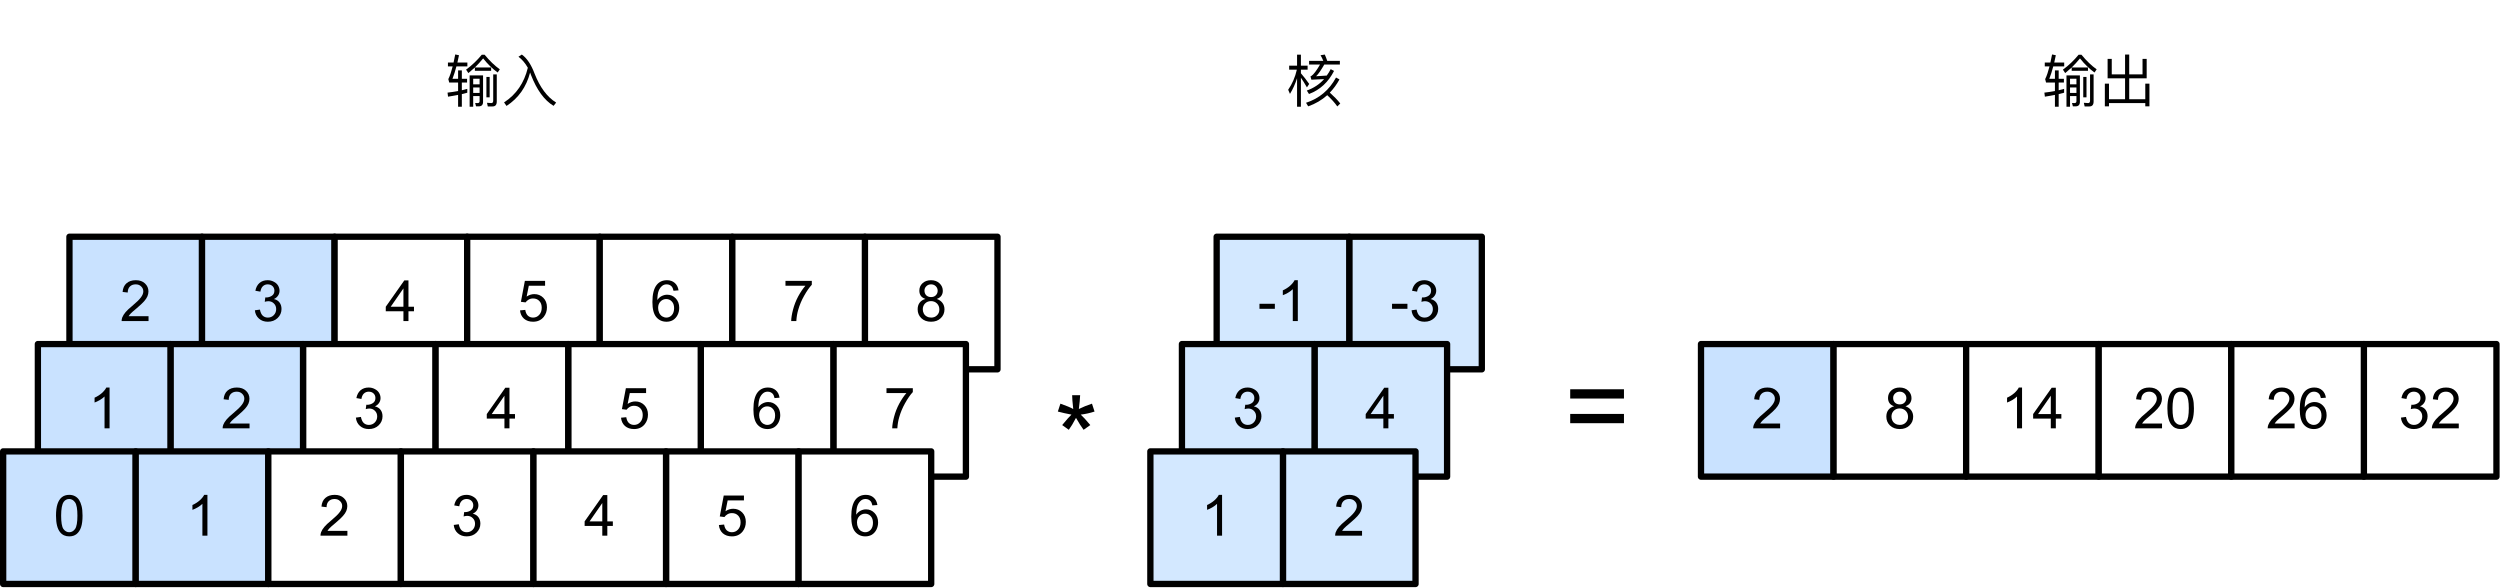
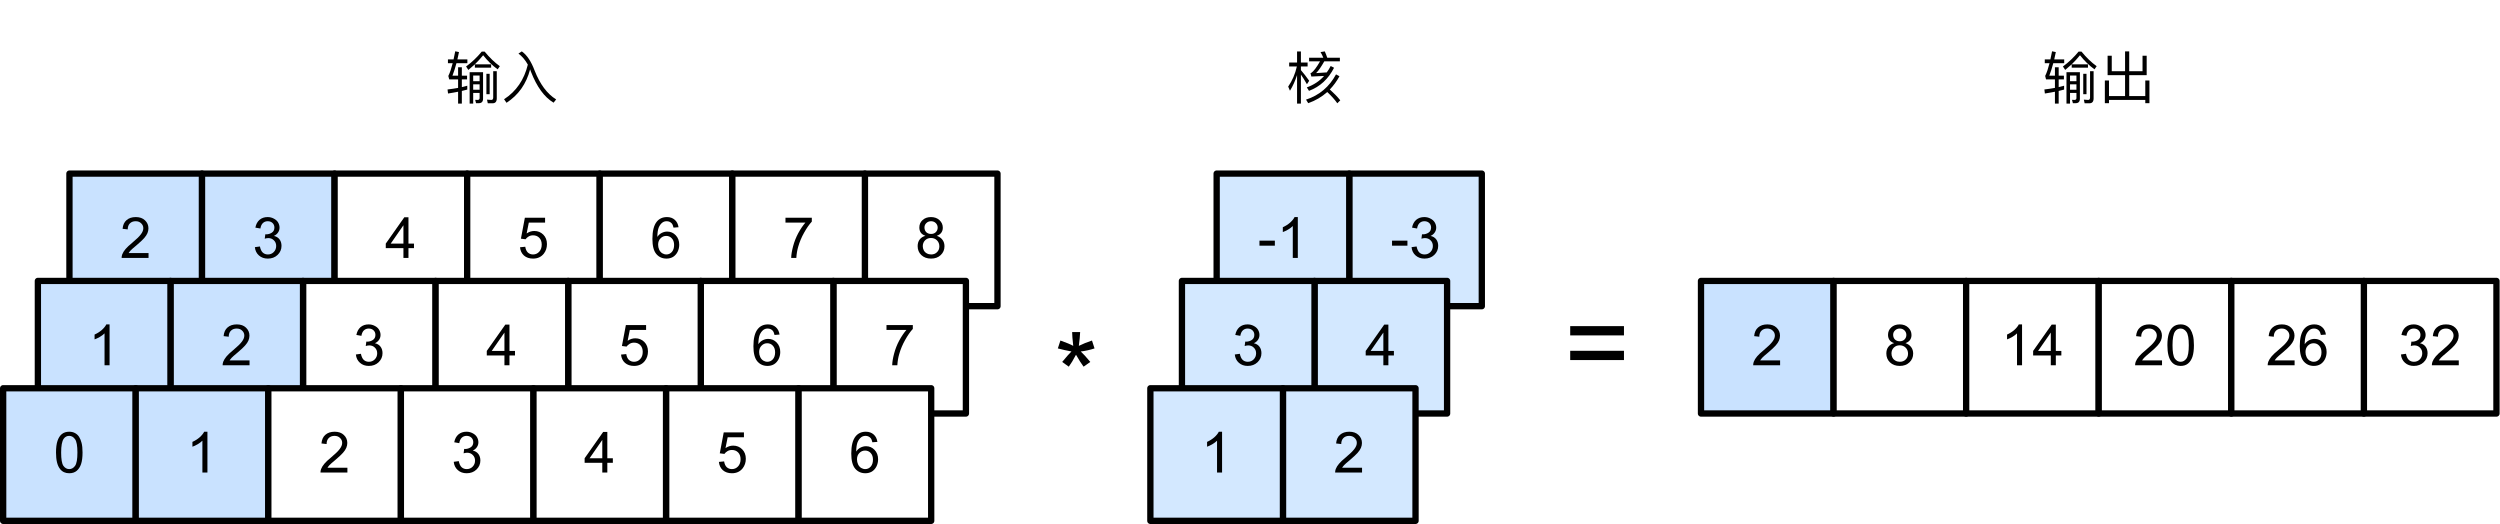
- <svg xmlns="http://www.w3.org/2000/svg" xmlns:xlink="http://www.w3.org/1999/xlink" width="396pt" height="93pt" viewBox="0 0 396 93" version="1.1">
+ <svg xmlns="http://www.w3.org/2000/svg" xmlns:xlink="http://www.w3.org/1999/xlink" width="396pt" height="83pt" viewBox="0 0 396 83" version="1.1">
  <defs>
    <g>
      <symbol overflow="visible" id="glyph0-0">
        <path style="stroke:none;" d="M 1.125 0 L 1.125 -5.625 L 5.625 -5.625 L 5.625 0 Z M 1.266 -0.141 L 5.484 -0.141 L 5.484 -5.484 L 1.266 -5.484 Z M 1.266 -0.141 " />
      </symbol>
      <symbol overflow="visible" id="glyph0-1">
        <path style="stroke:none;" d="M 0.281 -1.938 L 0.281 -2.734 L 2.719 -2.734 L 2.719 -1.938 Z M 0.281 -1.938 " />
      </symbol>
      <symbol overflow="visible" id="glyph0-2">
        <path style="stroke:none;" d="M 0.375 -1.703 L 1.172 -1.812 C 1.266 -1.363 1.414 -1.039 1.625 -0.844 C 1.844 -0.645 2.113 -0.547 2.438 -0.547 C 2.801 -0.547 3.109 -0.672 3.359 -0.922 C 3.617 -1.18 3.75 -1.504 3.75 -1.891 C 3.75 -2.254 3.629 -2.551 3.391 -2.781 C 3.16 -3.02 2.863 -3.141 2.5 -3.141 C 2.344 -3.141 2.156 -3.109 1.938 -3.047 L 2.031 -3.75 C 2.082 -3.738 2.125 -3.734 2.156 -3.734 C 2.488 -3.734 2.789 -3.82 3.062 -4 C 3.332 -4.176 3.469 -4.445 3.469 -4.812 C 3.469 -5.102 3.367 -5.344 3.172 -5.531 C 2.973 -5.719 2.719 -5.812 2.406 -5.812 C 2.102 -5.812 1.848 -5.711 1.641 -5.516 C 1.441 -5.328 1.312 -5.039 1.25 -4.656 L 0.453 -4.797 C 0.555 -5.328 0.773 -5.738 1.109 -6.031 C 1.453 -6.32 1.879 -6.469 2.391 -6.469 C 2.742 -6.469 3.066 -6.391 3.359 -6.234 C 3.66 -6.086 3.891 -5.883 4.047 -5.625 C 4.203 -5.363 4.281 -5.086 4.281 -4.797 C 4.281 -4.516 4.203 -4.258 4.047 -4.031 C 3.898 -3.801 3.68 -3.617 3.391 -3.484 C 3.773 -3.398 4.07 -3.219 4.281 -2.938 C 4.488 -2.664 4.594 -2.32 4.594 -1.906 C 4.594 -1.344 4.383 -0.863 3.969 -0.469 C 3.562 -0.082 3.047 0.109 2.422 0.109 C 1.859 0.109 1.391 -0.055 1.016 -0.391 C 0.641 -0.723 0.426 -1.16 0.375 -1.703 Z M 0.375 -1.703 " />
      </symbol>
      <symbol overflow="visible" id="glyph0-3">
        <path style="stroke:none;" d="M 3.359 0 L 2.562 0 L 2.562 -5.047 C 2.375 -4.859 2.125 -4.672 1.812 -4.484 C 1.5 -4.305 1.223 -4.176 0.984 -4.094 L 0.984 -4.859 C 1.422 -5.055 1.805 -5.301 2.141 -5.594 C 2.473 -5.895 2.707 -6.188 2.844 -6.469 L 3.359 -6.469 Z M 3.359 0 " />
      </symbol>
      <symbol overflow="visible" id="glyph0-4">
        <path style="stroke:none;" d="M 4.531 -0.766 L 4.531 0 L 0.266 0 C 0.266 -0.188 0.297 -0.367 0.359 -0.547 C 0.473 -0.836 0.648 -1.125 0.891 -1.406 C 1.129 -1.688 1.473 -2.008 1.922 -2.375 C 2.617 -2.957 3.086 -3.414 3.328 -3.75 C 3.578 -4.082 3.703 -4.398 3.703 -4.703 C 3.703 -5.016 3.586 -5.273 3.359 -5.484 C 3.141 -5.703 2.852 -5.812 2.5 -5.812 C 2.113 -5.812 1.805 -5.695 1.578 -5.469 C 1.348 -5.238 1.234 -4.922 1.234 -4.516 L 0.422 -4.609 C 0.473 -5.211 0.68 -5.672 1.047 -5.984 C 1.41 -6.305 1.898 -6.469 2.516 -6.469 C 3.129 -6.469 3.613 -6.297 3.969 -5.953 C 4.332 -5.609 4.516 -5.188 4.516 -4.688 C 4.516 -4.426 4.461 -4.172 4.359 -3.922 C 4.254 -3.672 4.078 -3.406 3.828 -3.125 C 3.586 -2.852 3.188 -2.477 2.625 -2 C 2.145 -1.602 1.836 -1.332 1.703 -1.188 C 1.566 -1.039 1.457 -0.898 1.375 -0.766 Z M 4.531 -0.766 " />
      </symbol>
      <symbol overflow="visible" id="glyph0-5">
        <path style="stroke:none;" d="M 2.906 0 L 2.906 -1.547 L 0.109 -1.547 L 0.109 -2.266 L 3.047 -6.438 L 3.703 -6.438 L 3.703 -2.266 L 4.578 -2.266 L 4.578 -1.547 L 3.703 -1.547 L 3.703 0 Z M 2.906 -2.266 L 2.906 -5.172 L 0.891 -2.266 Z M 2.906 -2.266 " />
      </symbol>
      <symbol overflow="visible" id="glyph0-6">
        <path style="stroke:none;" d="M 0.375 -1.688 L 1.203 -1.766 C 1.266 -1.359 1.406 -1.051 1.625 -0.844 C 1.852 -0.645 2.125 -0.547 2.438 -0.547 C 2.82 -0.547 3.145 -0.688 3.406 -0.969 C 3.676 -1.258 3.812 -1.641 3.812 -2.109 C 3.812 -2.566 3.68 -2.926 3.422 -3.188 C 3.172 -3.445 2.844 -3.578 2.438 -3.578 C 2.176 -3.578 1.941 -3.516 1.734 -3.391 C 1.535 -3.273 1.375 -3.129 1.25 -2.953 L 0.516 -3.047 L 1.141 -6.359 L 4.344 -6.359 L 4.344 -5.594 L 1.766 -5.594 L 1.422 -3.875 C 1.805 -4.133 2.211 -4.266 2.641 -4.266 C 3.203 -4.266 3.676 -4.07 4.062 -3.688 C 4.445 -3.301 4.641 -2.801 4.641 -2.188 C 4.641 -1.602 4.473 -1.098 4.141 -0.672 C 3.723 -0.148 3.156 0.109 2.438 0.109 C 1.852 0.109 1.375 -0.051 1 -0.375 C 0.633 -0.707 0.426 -1.145 0.375 -1.688 Z M 0.375 -1.688 " />
      </symbol>
      <symbol overflow="visible" id="glyph0-7">
        <path style="stroke:none;" d="M 1.594 -3.5 C 1.258 -3.613 1.016 -3.781 0.859 -4 C 0.703 -4.227 0.625 -4.5 0.625 -4.812 C 0.625 -5.281 0.789 -5.672 1.125 -5.984 C 1.469 -6.305 1.914 -6.469 2.469 -6.469 C 3.031 -6.469 3.484 -6.301 3.828 -5.969 C 4.172 -5.645 4.344 -5.25 4.344 -4.781 C 4.344 -4.488 4.266 -4.227 4.109 -4 C 3.953 -3.781 3.711 -3.613 3.391 -3.5 C 3.785 -3.363 4.086 -3.148 4.297 -2.859 C 4.504 -2.578 4.609 -2.238 4.609 -1.844 C 4.609 -1.289 4.41 -0.828 4.016 -0.453 C 3.629 -0.078 3.117 0.109 2.484 0.109 C 1.848 0.109 1.332 -0.078 0.938 -0.453 C 0.551 -0.828 0.359 -1.297 0.359 -1.859 C 0.359 -2.273 0.461 -2.625 0.672 -2.906 C 0.891 -3.195 1.195 -3.395 1.594 -3.5 Z M 1.438 -4.828 C 1.438 -4.523 1.531 -4.273 1.719 -4.078 C 1.914 -3.891 2.172 -3.797 2.484 -3.797 C 2.797 -3.797 3.047 -3.891 3.234 -4.078 C 3.43 -4.273 3.531 -4.516 3.531 -4.797 C 3.531 -5.078 3.43 -5.316 3.234 -5.516 C 3.035 -5.711 2.785 -5.812 2.484 -5.812 C 2.18 -5.812 1.93 -5.711 1.734 -5.516 C 1.535 -5.328 1.438 -5.098 1.438 -4.828 Z M 1.172 -1.859 C 1.172 -1.629 1.223 -1.41 1.328 -1.203 C 1.441 -0.992 1.602 -0.832 1.812 -0.719 C 2.02 -0.602 2.25 -0.547 2.5 -0.547 C 2.875 -0.547 3.18 -0.664 3.422 -0.906 C 3.672 -1.145 3.797 -1.453 3.797 -1.828 C 3.797 -2.211 3.672 -2.531 3.422 -2.781 C 3.172 -3.031 2.852 -3.156 2.469 -3.156 C 2.094 -3.156 1.781 -3.031 1.531 -2.781 C 1.289 -2.531 1.172 -2.223 1.172 -1.859 Z M 1.172 -1.859 " />
      </symbol>
      <symbol overflow="visible" id="glyph0-8">
        <path style="stroke:none;" d="M 4.484 -4.859 L 3.688 -4.797 C 3.625 -5.109 3.523 -5.336 3.391 -5.484 C 3.18 -5.703 2.922 -5.812 2.609 -5.812 C 2.348 -5.812 2.125 -5.742 1.938 -5.609 C 1.688 -5.422 1.488 -5.156 1.344 -4.812 C 1.207 -4.469 1.133 -3.973 1.125 -3.328 C 1.312 -3.609 1.539 -3.816 1.812 -3.953 C 2.094 -4.098 2.383 -4.172 2.688 -4.172 C 3.219 -4.172 3.664 -3.977 4.031 -3.594 C 4.406 -3.207 4.594 -2.707 4.594 -2.094 C 4.594 -1.688 4.504 -1.305 4.328 -0.953 C 4.148 -0.609 3.91 -0.344 3.609 -0.156 C 3.305 0.02 2.961 0.109 2.578 0.109 C 1.922 0.109 1.383 -0.129 0.969 -0.609 C 0.551 -1.098 0.344 -1.898 0.344 -3.016 C 0.344 -4.254 0.57 -5.16 1.031 -5.734 C 1.426 -6.223 1.969 -6.469 2.656 -6.469 C 3.156 -6.469 3.566 -6.32 3.891 -6.031 C 4.211 -5.75 4.41 -5.359 4.484 -4.859 Z M 1.25 -2.094 C 1.25 -1.812 1.305 -1.547 1.422 -1.297 C 1.535 -1.055 1.695 -0.867 1.906 -0.734 C 2.113 -0.609 2.332 -0.547 2.562 -0.547 C 2.895 -0.547 3.18 -0.676 3.422 -0.938 C 3.66 -1.207 3.781 -1.578 3.781 -2.047 C 3.781 -2.492 3.66 -2.844 3.422 -3.094 C 3.191 -3.352 2.895 -3.484 2.531 -3.484 C 2.176 -3.484 1.875 -3.352 1.625 -3.094 C 1.375 -2.844 1.25 -2.508 1.25 -2.094 Z M 1.25 -2.094 " />
      </symbol>
      <symbol overflow="visible" id="glyph0-9">
        <path style="stroke:none;" d="M 0.422 -5.594 L 0.422 -6.359 L 4.594 -6.359 L 4.594 -5.75 C 4.188 -5.312 3.781 -4.727 3.375 -4 C 2.969 -3.281 2.656 -2.535 2.438 -1.766 C 2.281 -1.234 2.18 -0.645 2.141 0 L 1.328 0 C 1.336 -0.508 1.438 -1.117 1.625 -1.828 C 1.812 -2.547 2.082 -3.238 2.438 -3.906 C 2.801 -4.57 3.18 -5.133 3.578 -5.594 Z M 0.422 -5.594 " />
      </symbol>
      <symbol overflow="visible" id="glyph0-10">
        <path style="stroke:none;" d="M 0.375 -3.172 C 0.375 -3.93 0.453 -4.547 0.609 -5.016 C 0.766 -5.484 0.992 -5.844 1.297 -6.094 C 1.609 -6.344 2 -6.469 2.469 -6.469 C 2.82 -6.469 3.129 -6.395 3.391 -6.25 C 3.648 -6.113 3.863 -5.914 4.031 -5.656 C 4.195 -5.395 4.328 -5.078 4.422 -4.703 C 4.523 -4.328 4.578 -3.816 4.578 -3.172 C 4.578 -2.422 4.5 -1.812 4.344 -1.344 C 4.188 -0.883 3.953 -0.523 3.641 -0.266 C 3.336 -0.016 2.945 0.109 2.469 0.109 C 1.852 0.109 1.367 -0.113 1.016 -0.562 C 0.586 -1.094 0.375 -1.961 0.375 -3.172 Z M 1.188 -3.172 C 1.188 -2.117 1.305 -1.414 1.547 -1.062 C 1.797 -0.719 2.102 -0.547 2.469 -0.547 C 2.832 -0.547 3.141 -0.719 3.391 -1.062 C 3.641 -1.414 3.766 -2.117 3.766 -3.172 C 3.766 -4.234 3.641 -4.938 3.391 -5.281 C 3.141 -5.633 2.832 -5.812 2.469 -5.812 C 2.102 -5.812 1.812 -5.66 1.594 -5.359 C 1.32 -4.961 1.188 -4.234 1.188 -3.172 Z M 1.188 -3.172 " />
      </symbol>
      <symbol overflow="visible" id="glyph1-0">
        <path style="stroke:none;" d="M 2.25 0 L 2.25 -11.25 L 11.25 -11.25 L 11.25 0 Z M 2.531 -0.281 L 10.969 -0.281 L 10.969 -10.969 L 2.531 -10.969 Z M 2.531 -0.281 " />
      </symbol>
      <symbol overflow="visible" id="glyph1-1">
        <path style="stroke:none;" d="M 0.562 -10.516 L 0.969 -11.766 C 1.895 -11.441 2.57 -11.16 3 -10.922 C 2.883 -11.973 2.828 -12.703 2.828 -13.109 L 4.094 -13.109 C 4.07 -12.523 4.004 -11.797 3.891 -10.922 C 4.492 -11.223 5.188 -11.504 5.969 -11.766 L 6.375 -10.516 C 5.625 -10.273 4.895 -10.113 4.188 -10.031 C 4.539 -9.719 5.047 -9.164 5.703 -8.375 L 4.641 -7.625 C 4.297 -8.082 3.895 -8.711 3.438 -9.516 C 3 -8.68 2.617 -8.051 2.297 -7.625 L 1.25 -8.375 C 1.938 -9.207 2.426 -9.758 2.719 -10.031 C 1.957 -10.176 1.238 -10.336 0.562 -10.516 Z M 0.562 -10.516 " />
      </symbol>
      <symbol overflow="visible" id="glyph1-2">
        <path style="stroke:none;" d="M 9.516 -7.578 L 1 -7.578 L 1 -9.047 L 9.516 -9.047 Z M 9.516 -3.672 L 1 -3.672 L 1 -5.141 L 9.516 -5.141 Z M 9.516 -3.672 " />
      </symbol>
      <symbol overflow="visible" id="glyph2-0">
        <path style="stroke:none;" d="" />
      </symbol>
      <symbol overflow="visible" id="glyph2-1">
        <path style="stroke:none;" d="M 2.062 -4.844 L 2.062 -3.516 L 1.172 -3.516 C 1.391 -4.094 1.609 -4.75 1.797 -5.484 L 3.531 -5.484 L 3.531 -6.094 L 1.953 -6.094 C 2.031 -6.453 2.109 -6.844 2.203 -7.25 L 1.609 -7.375 C 1.516 -6.938 1.438 -6.5 1.344 -6.094 L 0.453 -6.094 L 0.453 -5.484 L 1.203 -5.484 C 1 -4.688 0.781 -4 0.516 -3.469 L 0.656 -2.922 L 2.062 -2.922 L 2.062 -1.578 C 1.531 -1.484 0.984 -1.391 0.391 -1.328 L 0.469 -0.688 C 1.016 -0.781 1.547 -0.859 2.062 -0.969 L 2.062 0.906 L 2.656 0.906 L 2.656 -1.094 L 3.516 -1.312 L 3.516 -1.922 C 3.25 -1.859 2.969 -1.781 2.656 -1.703 L 2.656 -2.922 L 3.484 -2.922 L 3.484 -3.516 L 2.656 -3.516 L 2.656 -4.844 Z M 4.719 -5.312 L 4.719 -4.781 L 7.297 -4.781 L 7.297 -5.312 L 4.719 -5.312 C 5.172 -5.75 5.609 -6.234 6.031 -6.75 C 6.719 -5.875 7.484 -5.125 8.328 -4.516 L 8.672 -5.016 C 7.859 -5.594 7.062 -6.359 6.266 -7.328 L 5.812 -7.328 C 5.078 -6.438 4.25 -5.641 3.328 -4.969 L 3.688 -4.422 C 4.031 -4.703 4.375 -5 4.719 -5.312 Z M 5.344 0.844 C 5.781 0.844 6.016 0.609 6.016 0.141 L 6.016 -4.062 L 3.891 -4.062 L 3.891 0.906 L 4.453 0.906 L 4.453 -0.781 L 5.469 -0.781 L 5.469 0.031 C 5.469 0.219 5.359 0.328 5.172 0.328 L 4.766 0.312 L 4.906 0.844 Z M 4.453 -1.281 L 4.453 -2.141 L 5.469 -2.141 L 5.469 -1.281 Z M 4.453 -2.641 L 4.453 -3.531 L 5.469 -3.531 L 5.469 -2.641 Z M 6.547 -3.812 L 6.547 -0.578 L 7.062 -0.578 L 7.062 -3.812 Z M 7.531 0.859 C 7.969 0.859 8.188 0.594 8.188 0.078 L 8.188 -4.219 L 7.625 -4.219 L 7.625 -0.062 C 7.625 0.188 7.531 0.328 7.328 0.328 C 7.109 0.328 6.875 0.312 6.641 0.281 L 6.766 0.859 Z M 7.531 0.859 " />
      </symbol>
      <symbol overflow="visible" id="glyph2-2">
        <path style="stroke:none;" d="M 4.109 -5.266 C 3.531 -2.875 2.281 -1.031 0.344 0.219 L 0.734 0.781 C 2.625 -0.453 3.875 -2.219 4.469 -4.516 C 4.516 -4.406 4.547 -4.281 4.609 -4.125 C 5.531 -1.75 6.719 -0.109 8.188 0.766 L 8.594 0.25 C 7.156 -0.641 6.031 -2.172 5.188 -4.312 C 4.641 -5.781 3.953 -6.797 3.156 -7.359 L 2.625 -7.016 C 3.188 -6.594 3.688 -6.016 4.109 -5.266 Z M 4.109 -5.266 " />
      </symbol>
      <symbol overflow="visible" id="glyph2-3">
        <path style="stroke:none;" d="M 6.938 -4.219 L 4.828 -4.219 L 4.828 -7.359 L 4.172 -7.359 L 4.172 -4.219 L 2.062 -4.219 L 2.062 -6.672 L 1.406 -6.672 L 1.406 -3.594 L 4.172 -3.594 L 4.172 -0.281 L 1.625 -0.281 L 1.625 -2.75 L 0.969 -2.75 L 0.969 0.844 L 1.625 0.844 L 1.625 0.328 L 7.375 0.328 L 7.375 0.844 L 8.031 0.844 L 8.031 -2.75 L 7.375 -2.75 L 7.375 -0.281 L 4.828 -0.281 L 4.828 -3.594 L 7.594 -3.594 L 7.594 -6.672 L 6.938 -6.672 Z M 6.938 -4.219 " />
      </symbol>
      <symbol overflow="visible" id="glyph2-4">
        <path style="stroke:none;" d="M 2.344 -3.688 C 2.625 -3.297 2.938 -2.781 3.297 -2.156 L 3.656 -2.703 C 3.219 -3.328 2.781 -3.891 2.344 -4.391 L 2.344 -4.969 L 3.406 -4.969 L 3.406 -5.594 L 2.344 -5.594 L 2.344 -7.344 L 1.734 -7.344 L 1.734 -5.594 L 0.484 -5.594 L 0.484 -4.969 L 1.703 -4.969 C 1.438 -3.781 0.969 -2.719 0.328 -1.781 L 0.609 -1.125 C 1.062 -1.859 1.438 -2.688 1.734 -3.609 L 1.734 0.906 L 2.344 0.906 Z M 3.641 -6.359 L 3.641 -5.781 L 5.375 -5.781 C 4.812 -4.797 4.344 -4.188 3.984 -3.953 C 3.953 -3.938 3.922 -3.922 3.859 -3.906 L 4 -3.375 C 4.703 -3.406 5.375 -3.438 6.016 -3.469 C 5.281 -2.641 4.359 -2.047 3.281 -1.656 L 3.625 -1.109 C 5.375 -1.766 6.688 -2.984 7.594 -4.766 L 7.062 -5.047 C 6.891 -4.688 6.672 -4.359 6.438 -4.031 C 5.891 -3.984 5.312 -3.953 4.75 -3.922 C 5.125 -4.281 5.547 -4.906 6.047 -5.781 L 8.516 -5.781 L 8.516 -6.359 L 6.516 -6.359 C 6.391 -6.734 6.25 -7.078 6.125 -7.359 L 5.453 -7.25 C 5.609 -6.984 5.766 -6.688 5.891 -6.359 Z M 6.516 -0.922 C 7.188 -0.297 7.719 0.297 8.109 0.859 L 8.578 0.391 C 8.125 -0.188 7.562 -0.75 6.922 -1.328 C 7.5 -1.922 8.016 -2.625 8.453 -3.422 L 7.906 -3.719 C 6.844 -1.75 5.266 -0.406 3.156 0.281 L 3.5 0.844 C 4.656 0.438 5.656 -0.156 6.516 -0.922 Z M 6.516 -0.922 " />
      </symbol>
    </g>
  </defs>
  <g id="surface1">
-     <rect x="0" y="0" width="396" height="93" style="fill:rgb(100%,100%,100%);fill-opacity:1;stroke:none;" />
-     <rect x="0" y="0" width="396" height="93" style="fill:rgb(100%,100%,100%);fill-opacity:1;stroke:none;" />
-     <path style="fill-rule:nonzero;fill:rgb(82.55%,91.037%,100%);fill-opacity:1;stroke-width:1;stroke-linecap:round;stroke-linejoin:round;stroke:rgb(0%,0%,0%);stroke-opacity:1;stroke-miterlimit:10;" d="M 216.719 -24.5 L 237.719 -24.5 L 237.719 -3.5 L 216.719 -3.5 Z M 216.719 -24.5 " transform="matrix(1,0,0,1,-3,62)" />
-     <g style="fill:rgb(0%,0%,0%);fill-opacity:1;">
-       <use xlink:href="#glyph0-1" x="220.218" y="50.853" />
-       <use xlink:href="#glyph0-2" x="223.215" y="50.853" />
-     </g>
-     <path style="fill-rule:nonzero;fill:rgb(82.55%,91.037%,100%);fill-opacity:1;stroke-width:1;stroke-linecap:round;stroke-linejoin:round;stroke:rgb(0%,0%,0%);stroke-opacity:1;stroke-miterlimit:10;" d="M 195.719 -24.5 L 216.719 -24.5 L 216.719 -3.5 L 195.719 -3.5 Z M 195.719 -24.5 " transform="matrix(1,0,0,1,-3,62)" />
-     <g style="fill:rgb(0%,0%,0%);fill-opacity:1;">
-       <use xlink:href="#glyph0-1" x="199.218" y="50.853" />
-       <use xlink:href="#glyph0-3" x="202.215" y="50.853" />
-     </g>
-     <path style="fill-rule:nonzero;fill:rgb(78.822%,88.626%,100%);fill-opacity:1;stroke-width:1;stroke-linecap:round;stroke-linejoin:round;stroke:rgb(0%,0%,0%);stroke-opacity:1;stroke-miterlimit:10;" d="M 14 -24.5 L 35 -24.5 L 35 -3.5 L 14 -3.5 Z M 14 -24.5 " transform="matrix(1,0,0,1,-3,62)" />
-     <g style="fill:rgb(0%,0%,0%);fill-opacity:1;">
-       <use xlink:href="#glyph0-4" x="18.997" y="50.853" />
-     </g>
-     <path style="fill-rule:nonzero;fill:rgb(78.822%,88.626%,100%);fill-opacity:1;stroke-width:1;stroke-linecap:round;stroke-linejoin:round;stroke:rgb(0%,0%,0%);stroke-opacity:1;stroke-miterlimit:10;" d="M 35 -24.5 L 56 -24.5 L 56 -3.5 L 35 -3.5 Z M 35 -24.5 " transform="matrix(1,0,0,1,-3,62)" />
-     <g style="fill:rgb(0%,0%,0%);fill-opacity:1;">
-       <use xlink:href="#glyph0-2" x="39.997" y="50.853" />
-     </g>
-     <path style="fill-rule:nonzero;fill:rgb(100%,100%,100%);fill-opacity:1;stroke-width:1;stroke-linecap:round;stroke-linejoin:round;stroke:rgb(0%,0%,0%);stroke-opacity:1;stroke-miterlimit:10;" d="M 56 -24.5 L 77 -24.5 L 77 -3.5 L 56 -3.5 Z M 56 -24.5 " transform="matrix(1,0,0,1,-3,62)" />
-     <g style="fill:rgb(0%,0%,0%);fill-opacity:1;">
-       <use xlink:href="#glyph0-5" x="60.997" y="50.853" />
-     </g>
-     <path style="fill-rule:nonzero;fill:rgb(100%,100%,100%);fill-opacity:1;stroke-width:1;stroke-linecap:round;stroke-linejoin:round;stroke:rgb(0%,0%,0%);stroke-opacity:1;stroke-miterlimit:10;" d="M 77 -24.5 L 98 -24.5 L 98 -3.5 L 77 -3.5 Z M 77 -24.5 " transform="matrix(1,0,0,1,-3,62)" />
-     <g style="fill:rgb(0%,0%,0%);fill-opacity:1;">
-       <use xlink:href="#glyph0-6" x="81.997" y="50.853" />
-     </g>
-     <path style="fill-rule:nonzero;fill:rgb(100%,100%,100%);fill-opacity:1;stroke-width:1;stroke-linecap:round;stroke-linejoin:round;stroke:rgb(0%,0%,0%);stroke-opacity:1;stroke-miterlimit:10;" d="M 140 -24.5 L 161 -24.5 L 161 -3.5 L 140 -3.5 Z M 140 -24.5 " transform="matrix(1,0,0,1,-3,62)" />
-     <g style="fill:rgb(0%,0%,0%);fill-opacity:1;">
-       <use xlink:href="#glyph0-7" x="144.997" y="50.853" />
-     </g>
-     <path style="fill-rule:nonzero;fill:rgb(100%,100%,100%);fill-opacity:1;stroke-width:1;stroke-linecap:round;stroke-linejoin:round;stroke:rgb(0%,0%,0%);stroke-opacity:1;stroke-miterlimit:10;" d="M 98 -24.5 L 119 -24.5 L 119 -3.5 L 98 -3.5 Z M 98 -24.5 " transform="matrix(1,0,0,1,-3,62)" />
-     <g style="fill:rgb(0%,0%,0%);fill-opacity:1;">
-       <use xlink:href="#glyph0-8" x="102.997" y="50.853" />
-     </g>
-     <path style="fill-rule:nonzero;fill:rgb(100%,100%,100%);fill-opacity:1;stroke-width:1;stroke-linecap:round;stroke-linejoin:round;stroke:rgb(0%,0%,0%);stroke-opacity:1;stroke-miterlimit:10;" d="M 119 -24.5 L 140 -24.5 L 140 -3.5 L 119 -3.5 Z M 119 -24.5 " transform="matrix(1,0,0,1,-3,62)" />
-     <g style="fill:rgb(0%,0%,0%);fill-opacity:1;">
-       <use xlink:href="#glyph0-9" x="123.997" y="50.853" />
-     </g>
-     <g style="fill:rgb(0%,0%,0%);fill-opacity:1;">
-       <use xlink:href="#glyph1-1" x="167" y="75.706" />
-     </g>
-     <g style="fill:rgb(0%,0%,0%);fill-opacity:1;">
-       <use xlink:href="#glyph1-2" x="247.72" y="70.706" />
-     </g>
-     <path style="fill-rule:nonzero;fill:rgb(100%,100%,100%);fill-opacity:1;stroke-width:1;stroke-linecap:round;stroke-linejoin:round;stroke:rgb(0%,0%,0%);stroke-opacity:1;stroke-miterlimit:10;" d="M 135 -7.5 L 156 -7.5 L 156 13.5 L 135 13.5 Z M 135 -7.5 " transform="matrix(1,0,0,1,-3,62)" />
-     <g style="fill:rgb(0%,0%,0%);fill-opacity:1;">
-       <use xlink:href="#glyph0-9" x="139.997" y="67.853" />
-     </g>
-     <path style="fill-rule:nonzero;fill:rgb(100%,100%,100%);fill-opacity:1;stroke-width:1;stroke-linecap:round;stroke-linejoin:round;stroke:rgb(0%,0%,0%);stroke-opacity:1;stroke-miterlimit:10;" d="M 51 -7.5 L 72 -7.5 L 72 13.5 L 51 13.5 Z M 51 -7.5 " transform="matrix(1,0,0,1,-3,62)" />
-     <g style="fill:rgb(0%,0%,0%);fill-opacity:1;">
-       <use xlink:href="#glyph0-2" x="55.997" y="67.853" />
-     </g>
-     <path style="fill-rule:nonzero;fill:rgb(100%,100%,100%);fill-opacity:1;stroke-width:1;stroke-linecap:round;stroke-linejoin:round;stroke:rgb(0%,0%,0%);stroke-opacity:1;stroke-miterlimit:10;" d="M 114 -7.5 L 135 -7.5 L 135 13.5 L 114 13.5 Z M 114 -7.5 " transform="matrix(1,0,0,1,-3,62)" />
-     <g style="fill:rgb(0%,0%,0%);fill-opacity:1;">
-       <use xlink:href="#glyph0-8" x="118.997" y="67.853" />
-     </g>
-     <path style="fill-rule:nonzero;fill:rgb(78.822%,88.626%,100%);fill-opacity:1;stroke-width:1;stroke-linecap:round;stroke-linejoin:round;stroke:rgb(0%,0%,0%);stroke-opacity:1;stroke-miterlimit:10;" d="M 30 -7.5 L 51 -7.5 L 51 13.5 L 30 13.5 Z M 30 -7.5 " transform="matrix(1,0,0,1,-3,62)" />
-     <g style="fill:rgb(0%,0%,0%);fill-opacity:1;">
-       <use xlink:href="#glyph0-4" x="34.997" y="67.853" />
-     </g>
-     <path style="fill-rule:nonzero;fill:rgb(100%,100%,100%);fill-opacity:1;stroke-width:1;stroke-linecap:round;stroke-linejoin:round;stroke:rgb(0%,0%,0%);stroke-opacity:1;stroke-miterlimit:10;" d="M 93 -7.5 L 114 -7.5 L 114 13.5 L 93 13.5 Z M 93 -7.5 " transform="matrix(1,0,0,1,-3,62)" />
-     <g style="fill:rgb(0%,0%,0%);fill-opacity:1;">
-       <use xlink:href="#glyph0-6" x="97.997" y="67.853" />
-     </g>
-     <path style="fill-rule:nonzero;fill:rgb(78.822%,88.626%,100%);fill-opacity:1;stroke-width:1;stroke-linecap:round;stroke-linejoin:round;stroke:rgb(0%,0%,0%);stroke-opacity:1;stroke-miterlimit:10;" d="M 9 -7.5 L 30 -7.5 L 30 13.5 L 9 13.5 Z M 9 -7.5 " transform="matrix(1,0,0,1,-3,62)" />
-     <g style="fill:rgb(0%,0%,0%);fill-opacity:1;">
-       <use xlink:href="#glyph0-3" x="13.997" y="67.853" />
-     </g>
-     <path style="fill-rule:nonzero;fill:rgb(100%,100%,100%);fill-opacity:1;stroke-width:1;stroke-linecap:round;stroke-linejoin:round;stroke:rgb(0%,0%,0%);stroke-opacity:1;stroke-miterlimit:10;" d="M 72 -7.5 L 93 -7.5 L 93 13.5 L 72 13.5 Z M 72 -7.5 " transform="matrix(1,0,0,1,-3,62)" />
-     <g style="fill:rgb(0%,0%,0%);fill-opacity:1;">
-       <use xlink:href="#glyph0-5" x="76.997" y="67.853" />
-     </g>
-     <path style="fill-rule:nonzero;fill:rgb(82.55%,91.037%,100%);fill-opacity:1;stroke-width:1;stroke-linecap:round;stroke-linejoin:round;stroke:rgb(0%,0%,0%);stroke-opacity:1;stroke-miterlimit:10;" d="M 211.219 -7.5 L 232.219 -7.5 L 232.219 13.5 L 211.219 13.5 Z M 211.219 -7.5 " transform="matrix(1,0,0,1,-3,62)" />
-     <g style="fill:rgb(0%,0%,0%);fill-opacity:1;">
-       <use xlink:href="#glyph0-5" x="216.217" y="67.853" />
-     </g>
-     <path style="fill-rule:nonzero;fill:rgb(82.55%,91.037%,100%);fill-opacity:1;stroke-width:1;stroke-linecap:round;stroke-linejoin:round;stroke:rgb(0%,0%,0%);stroke-opacity:1;stroke-miterlimit:10;" d="M 190.219 -7.5 L 211.219 -7.5 L 211.219 13.5 L 190.219 13.5 Z M 190.219 -7.5 " transform="matrix(1,0,0,1,-3,62)" />
-     <g style="fill:rgb(0%,0%,0%);fill-opacity:1;">
-       <use xlink:href="#glyph0-2" x="195.217" y="67.853" />
-     </g>
-     <path style="fill-rule:nonzero;fill:rgb(100%,100%,100%);fill-opacity:1;stroke-width:1;stroke-linecap:round;stroke-linejoin:round;stroke:rgb(0%,0%,0%);stroke-opacity:1;stroke-miterlimit:10;" d="M 377.438 -7.5 L 398.438 -7.5 L 398.438 13.5 L 377.438 13.5 Z M 377.438 -7.5 " transform="matrix(1,0,0,1,-3,62)" />
-     <g style="fill:rgb(0%,0%,0%);fill-opacity:1;">
-       <use xlink:href="#glyph0-2" x="379.934" y="67.853" />
-       <use xlink:href="#glyph0-4" x="384.94" y="67.853" />
-     </g>
-     <path style="fill-rule:nonzero;fill:rgb(78.822%,88.626%,100%);fill-opacity:1;stroke-width:1;stroke-linecap:round;stroke-linejoin:round;stroke:rgb(0%,0%,0%);stroke-opacity:1;stroke-miterlimit:10;" d="M 272.438 -7.5 L 293.438 -7.5 L 293.438 13.5 L 272.438 13.5 Z M 272.438 -7.5 " transform="matrix(1,0,0,1,-3,62)" />
-     <g style="fill:rgb(0%,0%,0%);fill-opacity:1;">
-       <use xlink:href="#glyph0-4" x="277.437" y="67.853" />
-     </g>
-     <path style="fill-rule:nonzero;fill:rgb(100%,100%,100%);fill-opacity:1;stroke-width:1;stroke-linecap:round;stroke-linejoin:round;stroke:rgb(0%,0%,0%);stroke-opacity:1;stroke-miterlimit:10;" d="M 293.438 -7.5 L 314.438 -7.5 L 314.438 13.5 L 293.438 13.5 Z M 293.438 -7.5 " transform="matrix(1,0,0,1,-3,62)" />
-     <g style="fill:rgb(0%,0%,0%);fill-opacity:1;">
-       <use xlink:href="#glyph0-7" x="298.437" y="67.853" />
-     </g>
-     <path style="fill-rule:nonzero;fill:rgb(100%,100%,100%);fill-opacity:1;stroke-width:1;stroke-linecap:round;stroke-linejoin:round;stroke:rgb(0%,0%,0%);stroke-opacity:1;stroke-miterlimit:10;" d="M 314.438 -7.5 L 335.438 -7.5 L 335.438 13.5 L 314.438 13.5 Z M 314.438 -7.5 " transform="matrix(1,0,0,1,-3,62)" />
-     <g style="fill:rgb(0%,0%,0%);fill-opacity:1;">
-       <use xlink:href="#glyph0-3" x="316.934" y="67.853" />
-       <use xlink:href="#glyph0-5" x="321.94" y="67.853" />
-     </g>
-     <path style="fill-rule:nonzero;fill:rgb(100%,100%,100%);fill-opacity:1;stroke-width:1;stroke-linecap:round;stroke-linejoin:round;stroke:rgb(0%,0%,0%);stroke-opacity:1;stroke-miterlimit:10;" d="M 335.438 -7.5 L 356.438 -7.5 L 356.438 13.5 L 335.438 13.5 Z M 335.438 -7.5 " transform="matrix(1,0,0,1,-3,62)" />
-     <g style="fill:rgb(0%,0%,0%);fill-opacity:1;">
-       <use xlink:href="#glyph0-4" x="337.934" y="67.853" />
-       <use xlink:href="#glyph0-10" x="342.94" y="67.853" />
-     </g>
-     <path style="fill-rule:nonzero;fill:rgb(100%,100%,100%);fill-opacity:1;stroke-width:1;stroke-linecap:round;stroke-linejoin:round;stroke:rgb(0%,0%,0%);stroke-opacity:1;stroke-miterlimit:10;" d="M 356.438 -7.5 L 377.438 -7.5 L 377.438 13.5 L 356.438 13.5 Z M 356.438 -7.5 " transform="matrix(1,0,0,1,-3,62)" />
-     <g style="fill:rgb(0%,0%,0%);fill-opacity:1;">
-       <use xlink:href="#glyph0-4" x="358.934" y="67.853" />
-       <use xlink:href="#glyph0-8" x="363.94" y="67.853" />
-     </g>
-     <path style="fill-rule:nonzero;fill:rgb(78.822%,88.626%,100%);fill-opacity:1;stroke-width:1;stroke-linecap:round;stroke-linejoin:round;stroke:rgb(0%,0%,0%);stroke-opacity:1;stroke-miterlimit:10;" d="M 3.5 9.5 L 24.5 9.5 L 24.5 30.5 L 3.5 30.5 Z M 3.5 9.5 " transform="matrix(1,0,0,1,-3,62)" />
-     <g style="fill:rgb(0%,0%,0%);fill-opacity:1;">
-       <use xlink:href="#glyph0-10" x="8.497" y="84.853" />
-     </g>
-     <path style="fill-rule:nonzero;fill:rgb(78.822%,88.626%,100%);fill-opacity:1;stroke-width:1;stroke-linecap:round;stroke-linejoin:round;stroke:rgb(0%,0%,0%);stroke-opacity:1;stroke-miterlimit:10;" d="M 24.5 9.5 L 45.5 9.5 L 45.5 30.5 L 24.5 30.5 Z M 24.5 9.5 " transform="matrix(1,0,0,1,-3,62)" />
-     <g style="fill:rgb(0%,0%,0%);fill-opacity:1;">
-       <use xlink:href="#glyph0-3" x="29.497" y="84.853" />
-     </g>
-     <path style="fill-rule:nonzero;fill:rgb(100%,100%,100%);fill-opacity:1;stroke-width:1;stroke-linecap:round;stroke-linejoin:round;stroke:rgb(0%,0%,0%);stroke-opacity:1;stroke-miterlimit:10;" d="M 45.5 9.5 L 66.5 9.5 L 66.5 30.5 L 45.5 30.5 Z M 45.5 9.5 " transform="matrix(1,0,0,1,-3,62)" />
-     <g style="fill:rgb(0%,0%,0%);fill-opacity:1;">
-       <use xlink:href="#glyph0-4" x="50.497" y="84.853" />
-     </g>
-     <path style="fill-rule:nonzero;fill:rgb(100%,100%,100%);fill-opacity:1;stroke-width:1;stroke-linecap:round;stroke-linejoin:round;stroke:rgb(0%,0%,0%);stroke-opacity:1;stroke-miterlimit:10;" d="M 66.5 9.5 L 87.5 9.5 L 87.5 30.5 L 66.5 30.5 Z M 66.5 9.5 " transform="matrix(1,0,0,1,-3,62)" />
-     <g style="fill:rgb(0%,0%,0%);fill-opacity:1;">
-       <use xlink:href="#glyph0-2" x="71.497" y="84.853" />
-     </g>
-     <path style="fill-rule:nonzero;fill:rgb(100%,100%,100%);fill-opacity:1;stroke-width:1;stroke-linecap:round;stroke-linejoin:round;stroke:rgb(0%,0%,0%);stroke-opacity:1;stroke-miterlimit:10;" d="M 108.5 9.5 L 129.5 9.5 L 129.5 30.5 L 108.5 30.5 Z M 108.5 9.5 " transform="matrix(1,0,0,1,-3,62)" />
-     <g style="fill:rgb(0%,0%,0%);fill-opacity:1;">
-       <use xlink:href="#glyph0-6" x="113.497" y="84.853" />
-     </g>
-     <path style="fill-rule:nonzero;fill:rgb(100%,100%,100%);fill-opacity:1;stroke-width:1;stroke-linecap:round;stroke-linejoin:round;stroke:rgb(0%,0%,0%);stroke-opacity:1;stroke-miterlimit:10;" d="M 129.5 9.5 L 150.5 9.5 L 150.5 30.5 L 129.5 30.5 Z M 129.5 9.5 " transform="matrix(1,0,0,1,-3,62)" />
-     <g style="fill:rgb(0%,0%,0%);fill-opacity:1;">
-       <use xlink:href="#glyph0-8" x="134.497" y="84.853" />
-     </g>
-     <path style="fill-rule:nonzero;fill:rgb(100%,100%,100%);fill-opacity:1;stroke-width:1;stroke-linecap:round;stroke-linejoin:round;stroke:rgb(0%,0%,0%);stroke-opacity:1;stroke-miterlimit:10;" d="M 87.5 9.5 L 108.5 9.5 L 108.5 30.5 L 87.5 30.5 Z M 87.5 9.5 " transform="matrix(1,0,0,1,-3,62)" />
-     <g style="fill:rgb(0%,0%,0%);fill-opacity:1;">
-       <use xlink:href="#glyph0-5" x="92.497" y="84.853" />
-     </g>
-     <path style="fill-rule:nonzero;fill:rgb(82.55%,91.037%,100%);fill-opacity:1;stroke-width:1;stroke-linecap:round;stroke-linejoin:round;stroke:rgb(0%,0%,0%);stroke-opacity:1;stroke-miterlimit:10;" d="M 206.219 9.5 L 227.219 9.5 L 227.219 30.5 L 206.219 30.5 Z M 206.219 9.5 " transform="matrix(1,0,0,1,-3,62)" />
-     <g style="fill:rgb(0%,0%,0%);fill-opacity:1;">
-       <use xlink:href="#glyph0-4" x="211.217" y="84.853" />
-     </g>
-     <path style="fill-rule:nonzero;fill:rgb(82.55%,91.037%,100%);fill-opacity:1;stroke-width:1;stroke-linecap:round;stroke-linejoin:round;stroke:rgb(0%,0%,0%);stroke-opacity:1;stroke-miterlimit:10;" d="M 185.219 9.5 L 206.219 9.5 L 206.219 30.5 L 185.219 30.5 Z M 185.219 9.5 " transform="matrix(1,0,0,1,-3,62)" />
-     <g style="fill:rgb(0%,0%,0%);fill-opacity:1;">
-       <use xlink:href="#glyph0-3" x="190.217" y="84.853" />
-     </g>
-     <g style="fill:rgb(0%,0%,0%);fill-opacity:1;">
-       <use xlink:href="#glyph2-1" x="70.5" y="16" />
-       <use xlink:href="#glyph2-2" x="79.5" y="16" />
-     </g>
-     <g style="fill:rgb(0%,0%,0%);fill-opacity:1;">
-       <use xlink:href="#glyph2-1" x="323.439" y="16" />
-       <use xlink:href="#glyph2-3" x="332.439" y="16" />
-     </g>
-     <g style="fill:rgb(0%,0%,0%);fill-opacity:1;">
-       <use xlink:href="#glyph2-4" x="203.72" y="16" />
+     <rect x="0" y="0" width="396" height="83" style="fill:rgb(100%,100%,100%);fill-opacity:1;stroke:none;" />
+     <rect x="0" y="0" width="396" height="83" style="fill:rgb(100%,100%,100%);fill-opacity:1;stroke:none;" />
+     <path style="fill-rule:nonzero;fill:rgb(82.55%,91.037%,100%);fill-opacity:1;stroke-width:1;stroke-linecap:round;stroke-linejoin:round;stroke:rgb(0%,0%,0%);stroke-opacity:1;stroke-miterlimit:10;" d="M 216.719 -24.5 L 237.719 -24.5 L 237.719 -3.5 L 216.719 -3.5 Z M 216.719 -24.5 " transform="matrix(1,0,0,1,-3,52)" />
+     <g style="fill:rgb(0%,0%,0%);fill-opacity:1;">
+       <use xlink:href="#glyph0-1" x="220.218" y="40.853" />
+       <use xlink:href="#glyph0-2" x="223.215" y="40.853" />
+     </g>
+     <path style="fill-rule:nonzero;fill:rgb(82.55%,91.037%,100%);fill-opacity:1;stroke-width:1;stroke-linecap:round;stroke-linejoin:round;stroke:rgb(0%,0%,0%);stroke-opacity:1;stroke-miterlimit:10;" d="M 195.719 -24.5 L 216.719 -24.5 L 216.719 -3.5 L 195.719 -3.5 Z M 195.719 -24.5 " transform="matrix(1,0,0,1,-3,52)" />
+     <g style="fill:rgb(0%,0%,0%);fill-opacity:1;">
+       <use xlink:href="#glyph0-1" x="199.218" y="40.853" />
+       <use xlink:href="#glyph0-3" x="202.215" y="40.853" />
+     </g>
+     <path style="fill-rule:nonzero;fill:rgb(78.822%,88.626%,100%);fill-opacity:1;stroke-width:1;stroke-linecap:round;stroke-linejoin:round;stroke:rgb(0%,0%,0%);stroke-opacity:1;stroke-miterlimit:10;" d="M 14 -24.5 L 35 -24.5 L 35 -3.5 L 14 -3.5 Z M 14 -24.5 " transform="matrix(1,0,0,1,-3,52)" />
+     <g style="fill:rgb(0%,0%,0%);fill-opacity:1;">
+       <use xlink:href="#glyph0-4" x="18.997" y="40.853" />
+     </g>
+     <path style="fill-rule:nonzero;fill:rgb(78.822%,88.626%,100%);fill-opacity:1;stroke-width:1;stroke-linecap:round;stroke-linejoin:round;stroke:rgb(0%,0%,0%);stroke-opacity:1;stroke-miterlimit:10;" d="M 35 -24.5 L 56 -24.5 L 56 -3.5 L 35 -3.5 Z M 35 -24.5 " transform="matrix(1,0,0,1,-3,52)" />
+     <g style="fill:rgb(0%,0%,0%);fill-opacity:1;">
+       <use xlink:href="#glyph0-2" x="39.997" y="40.853" />
+     </g>
+     <path style="fill-rule:nonzero;fill:rgb(100%,100%,100%);fill-opacity:1;stroke-width:1;stroke-linecap:round;stroke-linejoin:round;stroke:rgb(0%,0%,0%);stroke-opacity:1;stroke-miterlimit:10;" d="M 56 -24.5 L 77 -24.5 L 77 -3.5 L 56 -3.5 Z M 56 -24.5 " transform="matrix(1,0,0,1,-3,52)" />
+     <g style="fill:rgb(0%,0%,0%);fill-opacity:1;">
+       <use xlink:href="#glyph0-5" x="60.997" y="40.853" />
+     </g>
+     <path style="fill-rule:nonzero;fill:rgb(100%,100%,100%);fill-opacity:1;stroke-width:1;stroke-linecap:round;stroke-linejoin:round;stroke:rgb(0%,0%,0%);stroke-opacity:1;stroke-miterlimit:10;" d="M 77 -24.5 L 98 -24.5 L 98 -3.5 L 77 -3.5 Z M 77 -24.5 " transform="matrix(1,0,0,1,-3,52)" />
+     <g style="fill:rgb(0%,0%,0%);fill-opacity:1;">
+       <use xlink:href="#glyph0-6" x="81.997" y="40.853" />
+     </g>
+     <path style="fill-rule:nonzero;fill:rgb(100%,100%,100%);fill-opacity:1;stroke-width:1;stroke-linecap:round;stroke-linejoin:round;stroke:rgb(0%,0%,0%);stroke-opacity:1;stroke-miterlimit:10;" d="M 140 -24.5 L 161 -24.5 L 161 -3.5 L 140 -3.5 Z M 140 -24.5 " transform="matrix(1,0,0,1,-3,52)" />
+     <g style="fill:rgb(0%,0%,0%);fill-opacity:1;">
+       <use xlink:href="#glyph0-7" x="144.997" y="40.853" />
+     </g>
+     <path style="fill-rule:nonzero;fill:rgb(100%,100%,100%);fill-opacity:1;stroke-width:1;stroke-linecap:round;stroke-linejoin:round;stroke:rgb(0%,0%,0%);stroke-opacity:1;stroke-miterlimit:10;" d="M 98 -24.5 L 119 -24.5 L 119 -3.5 L 98 -3.5 Z M 98 -24.5 " transform="matrix(1,0,0,1,-3,52)" />
+     <g style="fill:rgb(0%,0%,0%);fill-opacity:1;">
+       <use xlink:href="#glyph0-8" x="102.997" y="40.853" />
+     </g>
+     <path style="fill-rule:nonzero;fill:rgb(100%,100%,100%);fill-opacity:1;stroke-width:1;stroke-linecap:round;stroke-linejoin:round;stroke:rgb(0%,0%,0%);stroke-opacity:1;stroke-miterlimit:10;" d="M 119 -24.5 L 140 -24.5 L 140 -3.5 L 119 -3.5 Z M 119 -24.5 " transform="matrix(1,0,0,1,-3,52)" />
+     <g style="fill:rgb(0%,0%,0%);fill-opacity:1;">
+       <use xlink:href="#glyph0-9" x="123.997" y="40.853" />
+     </g>
+     <g style="fill:rgb(0%,0%,0%);fill-opacity:1;">
+       <use xlink:href="#glyph1-1" x="167" y="65.706" />
+     </g>
+     <g style="fill:rgb(0%,0%,0%);fill-opacity:1;">
+       <use xlink:href="#glyph1-2" x="247.72" y="60.706" />
+     </g>
+     <path style="fill-rule:nonzero;fill:rgb(100%,100%,100%);fill-opacity:1;stroke-width:1;stroke-linecap:round;stroke-linejoin:round;stroke:rgb(0%,0%,0%);stroke-opacity:1;stroke-miterlimit:10;" d="M 135 -7.5 L 156 -7.5 L 156 13.5 L 135 13.5 Z M 135 -7.5 " transform="matrix(1,0,0,1,-3,52)" />
+     <g style="fill:rgb(0%,0%,0%);fill-opacity:1;">
+       <use xlink:href="#glyph0-9" x="139.997" y="57.853" />
+     </g>
+     <path style="fill-rule:nonzero;fill:rgb(100%,100%,100%);fill-opacity:1;stroke-width:1;stroke-linecap:round;stroke-linejoin:round;stroke:rgb(0%,0%,0%);stroke-opacity:1;stroke-miterlimit:10;" d="M 51 -7.5 L 72 -7.5 L 72 13.5 L 51 13.5 Z M 51 -7.5 " transform="matrix(1,0,0,1,-3,52)" />
+     <g style="fill:rgb(0%,0%,0%);fill-opacity:1;">
+       <use xlink:href="#glyph0-2" x="55.997" y="57.853" />
+     </g>
+     <path style="fill-rule:nonzero;fill:rgb(100%,100%,100%);fill-opacity:1;stroke-width:1;stroke-linecap:round;stroke-linejoin:round;stroke:rgb(0%,0%,0%);stroke-opacity:1;stroke-miterlimit:10;" d="M 114 -7.5 L 135 -7.5 L 135 13.5 L 114 13.5 Z M 114 -7.5 " transform="matrix(1,0,0,1,-3,52)" />
+     <g style="fill:rgb(0%,0%,0%);fill-opacity:1;">
+       <use xlink:href="#glyph0-8" x="118.997" y="57.853" />
+     </g>
+     <path style="fill-rule:nonzero;fill:rgb(78.822%,88.626%,100%);fill-opacity:1;stroke-width:1;stroke-linecap:round;stroke-linejoin:round;stroke:rgb(0%,0%,0%);stroke-opacity:1;stroke-miterlimit:10;" d="M 30 -7.5 L 51 -7.5 L 51 13.5 L 30 13.5 Z M 30 -7.5 " transform="matrix(1,0,0,1,-3,52)" />
+     <g style="fill:rgb(0%,0%,0%);fill-opacity:1;">
+       <use xlink:href="#glyph0-4" x="34.997" y="57.853" />
+     </g>
+     <path style="fill-rule:nonzero;fill:rgb(100%,100%,100%);fill-opacity:1;stroke-width:1;stroke-linecap:round;stroke-linejoin:round;stroke:rgb(0%,0%,0%);stroke-opacity:1;stroke-miterlimit:10;" d="M 93 -7.5 L 114 -7.5 L 114 13.5 L 93 13.5 Z M 93 -7.5 " transform="matrix(1,0,0,1,-3,52)" />
+     <g style="fill:rgb(0%,0%,0%);fill-opacity:1;">
+       <use xlink:href="#glyph0-6" x="97.997" y="57.853" />
+     </g>
+     <path style="fill-rule:nonzero;fill:rgb(78.822%,88.626%,100%);fill-opacity:1;stroke-width:1;stroke-linecap:round;stroke-linejoin:round;stroke:rgb(0%,0%,0%);stroke-opacity:1;stroke-miterlimit:10;" d="M 9 -7.5 L 30 -7.5 L 30 13.5 L 9 13.5 Z M 9 -7.5 " transform="matrix(1,0,0,1,-3,52)" />
+     <g style="fill:rgb(0%,0%,0%);fill-opacity:1;">
+       <use xlink:href="#glyph0-3" x="13.997" y="57.853" />
+     </g>
+     <path style="fill-rule:nonzero;fill:rgb(100%,100%,100%);fill-opacity:1;stroke-width:1;stroke-linecap:round;stroke-linejoin:round;stroke:rgb(0%,0%,0%);stroke-opacity:1;stroke-miterlimit:10;" d="M 72 -7.5 L 93 -7.5 L 93 13.5 L 72 13.5 Z M 72 -7.5 " transform="matrix(1,0,0,1,-3,52)" />
+     <g style="fill:rgb(0%,0%,0%);fill-opacity:1;">
+       <use xlink:href="#glyph0-5" x="76.997" y="57.853" />
+     </g>
+     <path style="fill-rule:nonzero;fill:rgb(82.55%,91.037%,100%);fill-opacity:1;stroke-width:1;stroke-linecap:round;stroke-linejoin:round;stroke:rgb(0%,0%,0%);stroke-opacity:1;stroke-miterlimit:10;" d="M 211.219 -7.5 L 232.219 -7.5 L 232.219 13.5 L 211.219 13.5 Z M 211.219 -7.5 " transform="matrix(1,0,0,1,-3,52)" />
+     <g style="fill:rgb(0%,0%,0%);fill-opacity:1;">
+       <use xlink:href="#glyph0-5" x="216.217" y="57.853" />
+     </g>
+     <path style="fill-rule:nonzero;fill:rgb(82.55%,91.037%,100%);fill-opacity:1;stroke-width:1;stroke-linecap:round;stroke-linejoin:round;stroke:rgb(0%,0%,0%);stroke-opacity:1;stroke-miterlimit:10;" d="M 190.219 -7.5 L 211.219 -7.5 L 211.219 13.5 L 190.219 13.5 Z M 190.219 -7.5 " transform="matrix(1,0,0,1,-3,52)" />
+     <g style="fill:rgb(0%,0%,0%);fill-opacity:1;">
+       <use xlink:href="#glyph0-2" x="195.217" y="57.853" />
+     </g>
+     <path style="fill-rule:nonzero;fill:rgb(100%,100%,100%);fill-opacity:1;stroke-width:1;stroke-linecap:round;stroke-linejoin:round;stroke:rgb(0%,0%,0%);stroke-opacity:1;stroke-miterlimit:10;" d="M 377.438 -7.5 L 398.438 -7.5 L 398.438 13.5 L 377.438 13.5 Z M 377.438 -7.5 " transform="matrix(1,0,0,1,-3,52)" />
+     <g style="fill:rgb(0%,0%,0%);fill-opacity:1;">
+       <use xlink:href="#glyph0-2" x="379.934" y="57.853" />
+       <use xlink:href="#glyph0-4" x="384.94" y="57.853" />
+     </g>
+     <path style="fill-rule:nonzero;fill:rgb(78.822%,88.626%,100%);fill-opacity:1;stroke-width:1;stroke-linecap:round;stroke-linejoin:round;stroke:rgb(0%,0%,0%);stroke-opacity:1;stroke-miterlimit:10;" d="M 272.438 -7.5 L 293.438 -7.5 L 293.438 13.5 L 272.438 13.5 Z M 272.438 -7.5 " transform="matrix(1,0,0,1,-3,52)" />
+     <g style="fill:rgb(0%,0%,0%);fill-opacity:1;">
+       <use xlink:href="#glyph0-4" x="277.437" y="57.853" />
+     </g>
+     <path style="fill-rule:nonzero;fill:rgb(100%,100%,100%);fill-opacity:1;stroke-width:1;stroke-linecap:round;stroke-linejoin:round;stroke:rgb(0%,0%,0%);stroke-opacity:1;stroke-miterlimit:10;" d="M 293.438 -7.5 L 314.438 -7.5 L 314.438 13.5 L 293.438 13.5 Z M 293.438 -7.5 " transform="matrix(1,0,0,1,-3,52)" />
+     <g style="fill:rgb(0%,0%,0%);fill-opacity:1;">
+       <use xlink:href="#glyph0-7" x="298.437" y="57.853" />
+     </g>
+     <path style="fill-rule:nonzero;fill:rgb(100%,100%,100%);fill-opacity:1;stroke-width:1;stroke-linecap:round;stroke-linejoin:round;stroke:rgb(0%,0%,0%);stroke-opacity:1;stroke-miterlimit:10;" d="M 314.438 -7.5 L 335.438 -7.5 L 335.438 13.5 L 314.438 13.5 Z M 314.438 -7.5 " transform="matrix(1,0,0,1,-3,52)" />
+     <g style="fill:rgb(0%,0%,0%);fill-opacity:1;">
+       <use xlink:href="#glyph0-3" x="316.934" y="57.853" />
+       <use xlink:href="#glyph0-5" x="321.94" y="57.853" />
+     </g>
+     <path style="fill-rule:nonzero;fill:rgb(100%,100%,100%);fill-opacity:1;stroke-width:1;stroke-linecap:round;stroke-linejoin:round;stroke:rgb(0%,0%,0%);stroke-opacity:1;stroke-miterlimit:10;" d="M 335.438 -7.5 L 356.438 -7.5 L 356.438 13.5 L 335.438 13.5 Z M 335.438 -7.5 " transform="matrix(1,0,0,1,-3,52)" />
+     <g style="fill:rgb(0%,0%,0%);fill-opacity:1;">
+       <use xlink:href="#glyph0-4" x="337.934" y="57.853" />
+       <use xlink:href="#glyph0-10" x="342.94" y="57.853" />
+     </g>
+     <path style="fill-rule:nonzero;fill:rgb(100%,100%,100%);fill-opacity:1;stroke-width:1;stroke-linecap:round;stroke-linejoin:round;stroke:rgb(0%,0%,0%);stroke-opacity:1;stroke-miterlimit:10;" d="M 356.438 -7.5 L 377.438 -7.5 L 377.438 13.5 L 356.438 13.5 Z M 356.438 -7.5 " transform="matrix(1,0,0,1,-3,52)" />
+     <g style="fill:rgb(0%,0%,0%);fill-opacity:1;">
+       <use xlink:href="#glyph0-4" x="358.934" y="57.853" />
+       <use xlink:href="#glyph0-8" x="363.94" y="57.853" />
+     </g>
+     <path style="fill-rule:nonzero;fill:rgb(78.822%,88.626%,100%);fill-opacity:1;stroke-width:1;stroke-linecap:round;stroke-linejoin:round;stroke:rgb(0%,0%,0%);stroke-opacity:1;stroke-miterlimit:10;" d="M 3.5 9.5 L 24.5 9.5 L 24.5 30.5 L 3.5 30.5 Z M 3.5 9.5 " transform="matrix(1,0,0,1,-3,52)" />
+     <g style="fill:rgb(0%,0%,0%);fill-opacity:1;">
+       <use xlink:href="#glyph0-10" x="8.497" y="74.853" />
+     </g>
+     <path style="fill-rule:nonzero;fill:rgb(78.822%,88.626%,100%);fill-opacity:1;stroke-width:1;stroke-linecap:round;stroke-linejoin:round;stroke:rgb(0%,0%,0%);stroke-opacity:1;stroke-miterlimit:10;" d="M 24.5 9.5 L 45.5 9.5 L 45.5 30.5 L 24.5 30.5 Z M 24.5 9.5 " transform="matrix(1,0,0,1,-3,52)" />
+     <g style="fill:rgb(0%,0%,0%);fill-opacity:1;">
+       <use xlink:href="#glyph0-3" x="29.497" y="74.853" />
+     </g>
+     <path style="fill-rule:nonzero;fill:rgb(100%,100%,100%);fill-opacity:1;stroke-width:1;stroke-linecap:round;stroke-linejoin:round;stroke:rgb(0%,0%,0%);stroke-opacity:1;stroke-miterlimit:10;" d="M 45.5 9.5 L 66.5 9.5 L 66.5 30.5 L 45.5 30.5 Z M 45.5 9.5 " transform="matrix(1,0,0,1,-3,52)" />
+     <g style="fill:rgb(0%,0%,0%);fill-opacity:1;">
+       <use xlink:href="#glyph0-4" x="50.497" y="74.853" />
+     </g>
+     <path style="fill-rule:nonzero;fill:rgb(100%,100%,100%);fill-opacity:1;stroke-width:1;stroke-linecap:round;stroke-linejoin:round;stroke:rgb(0%,0%,0%);stroke-opacity:1;stroke-miterlimit:10;" d="M 66.5 9.5 L 87.5 9.5 L 87.5 30.5 L 66.5 30.5 Z M 66.5 9.5 " transform="matrix(1,0,0,1,-3,52)" />
+     <g style="fill:rgb(0%,0%,0%);fill-opacity:1;">
+       <use xlink:href="#glyph0-2" x="71.497" y="74.853" />
+     </g>
+     <path style="fill-rule:nonzero;fill:rgb(100%,100%,100%);fill-opacity:1;stroke-width:1;stroke-linecap:round;stroke-linejoin:round;stroke:rgb(0%,0%,0%);stroke-opacity:1;stroke-miterlimit:10;" d="M 108.5 9.5 L 129.5 9.5 L 129.5 30.5 L 108.5 30.5 Z M 108.5 9.5 " transform="matrix(1,0,0,1,-3,52)" />
+     <g style="fill:rgb(0%,0%,0%);fill-opacity:1;">
+       <use xlink:href="#glyph0-6" x="113.497" y="74.853" />
+     </g>
+     <path style="fill-rule:nonzero;fill:rgb(100%,100%,100%);fill-opacity:1;stroke-width:1;stroke-linecap:round;stroke-linejoin:round;stroke:rgb(0%,0%,0%);stroke-opacity:1;stroke-miterlimit:10;" d="M 129.5 9.5 L 150.5 9.5 L 150.5 30.5 L 129.5 30.5 Z M 129.5 9.5 " transform="matrix(1,0,0,1,-3,52)" />
+     <g style="fill:rgb(0%,0%,0%);fill-opacity:1;">
+       <use xlink:href="#glyph0-8" x="134.497" y="74.853" />
+     </g>
+     <path style="fill-rule:nonzero;fill:rgb(100%,100%,100%);fill-opacity:1;stroke-width:1;stroke-linecap:round;stroke-linejoin:round;stroke:rgb(0%,0%,0%);stroke-opacity:1;stroke-miterlimit:10;" d="M 87.5 9.5 L 108.5 9.5 L 108.5 30.5 L 87.5 30.5 Z M 87.5 9.5 " transform="matrix(1,0,0,1,-3,52)" />
+     <g style="fill:rgb(0%,0%,0%);fill-opacity:1;">
+       <use xlink:href="#glyph0-5" x="92.497" y="74.853" />
+     </g>
+     <path style="fill-rule:nonzero;fill:rgb(82.55%,91.037%,100%);fill-opacity:1;stroke-width:1;stroke-linecap:round;stroke-linejoin:round;stroke:rgb(0%,0%,0%);stroke-opacity:1;stroke-miterlimit:10;" d="M 206.219 9.5 L 227.219 9.5 L 227.219 30.5 L 206.219 30.5 Z M 206.219 9.5 " transform="matrix(1,0,0,1,-3,52)" />
+     <g style="fill:rgb(0%,0%,0%);fill-opacity:1;">
+       <use xlink:href="#glyph0-4" x="211.217" y="74.853" />
+     </g>
+     <path style="fill-rule:nonzero;fill:rgb(82.55%,91.037%,100%);fill-opacity:1;stroke-width:1;stroke-linecap:round;stroke-linejoin:round;stroke:rgb(0%,0%,0%);stroke-opacity:1;stroke-miterlimit:10;" d="M 185.219 9.5 L 206.219 9.5 L 206.219 30.5 L 185.219 30.5 Z M 185.219 9.5 " transform="matrix(1,0,0,1,-3,52)" />
+     <g style="fill:rgb(0%,0%,0%);fill-opacity:1;">
+       <use xlink:href="#glyph0-3" x="190.217" y="74.853" />
+     </g>
+     <g style="fill:rgb(0%,0%,0%);fill-opacity:1;">
+       <use xlink:href="#glyph2-1" x="70.5" y="15.5" />
+       <use xlink:href="#glyph2-2" x="79.5" y="15.5" />
+     </g>
+     <g style="fill:rgb(0%,0%,0%);fill-opacity:1;">
+       <use xlink:href="#glyph2-1" x="323.439" y="15.5" />
+       <use xlink:href="#glyph2-3" x="332.439" y="15.5" />
+     </g>
+     <g style="fill:rgb(0%,0%,0%);fill-opacity:1;">
+       <use xlink:href="#glyph2-4" x="203.72" y="15.5" />
    </g>
  </g>
</svg>
